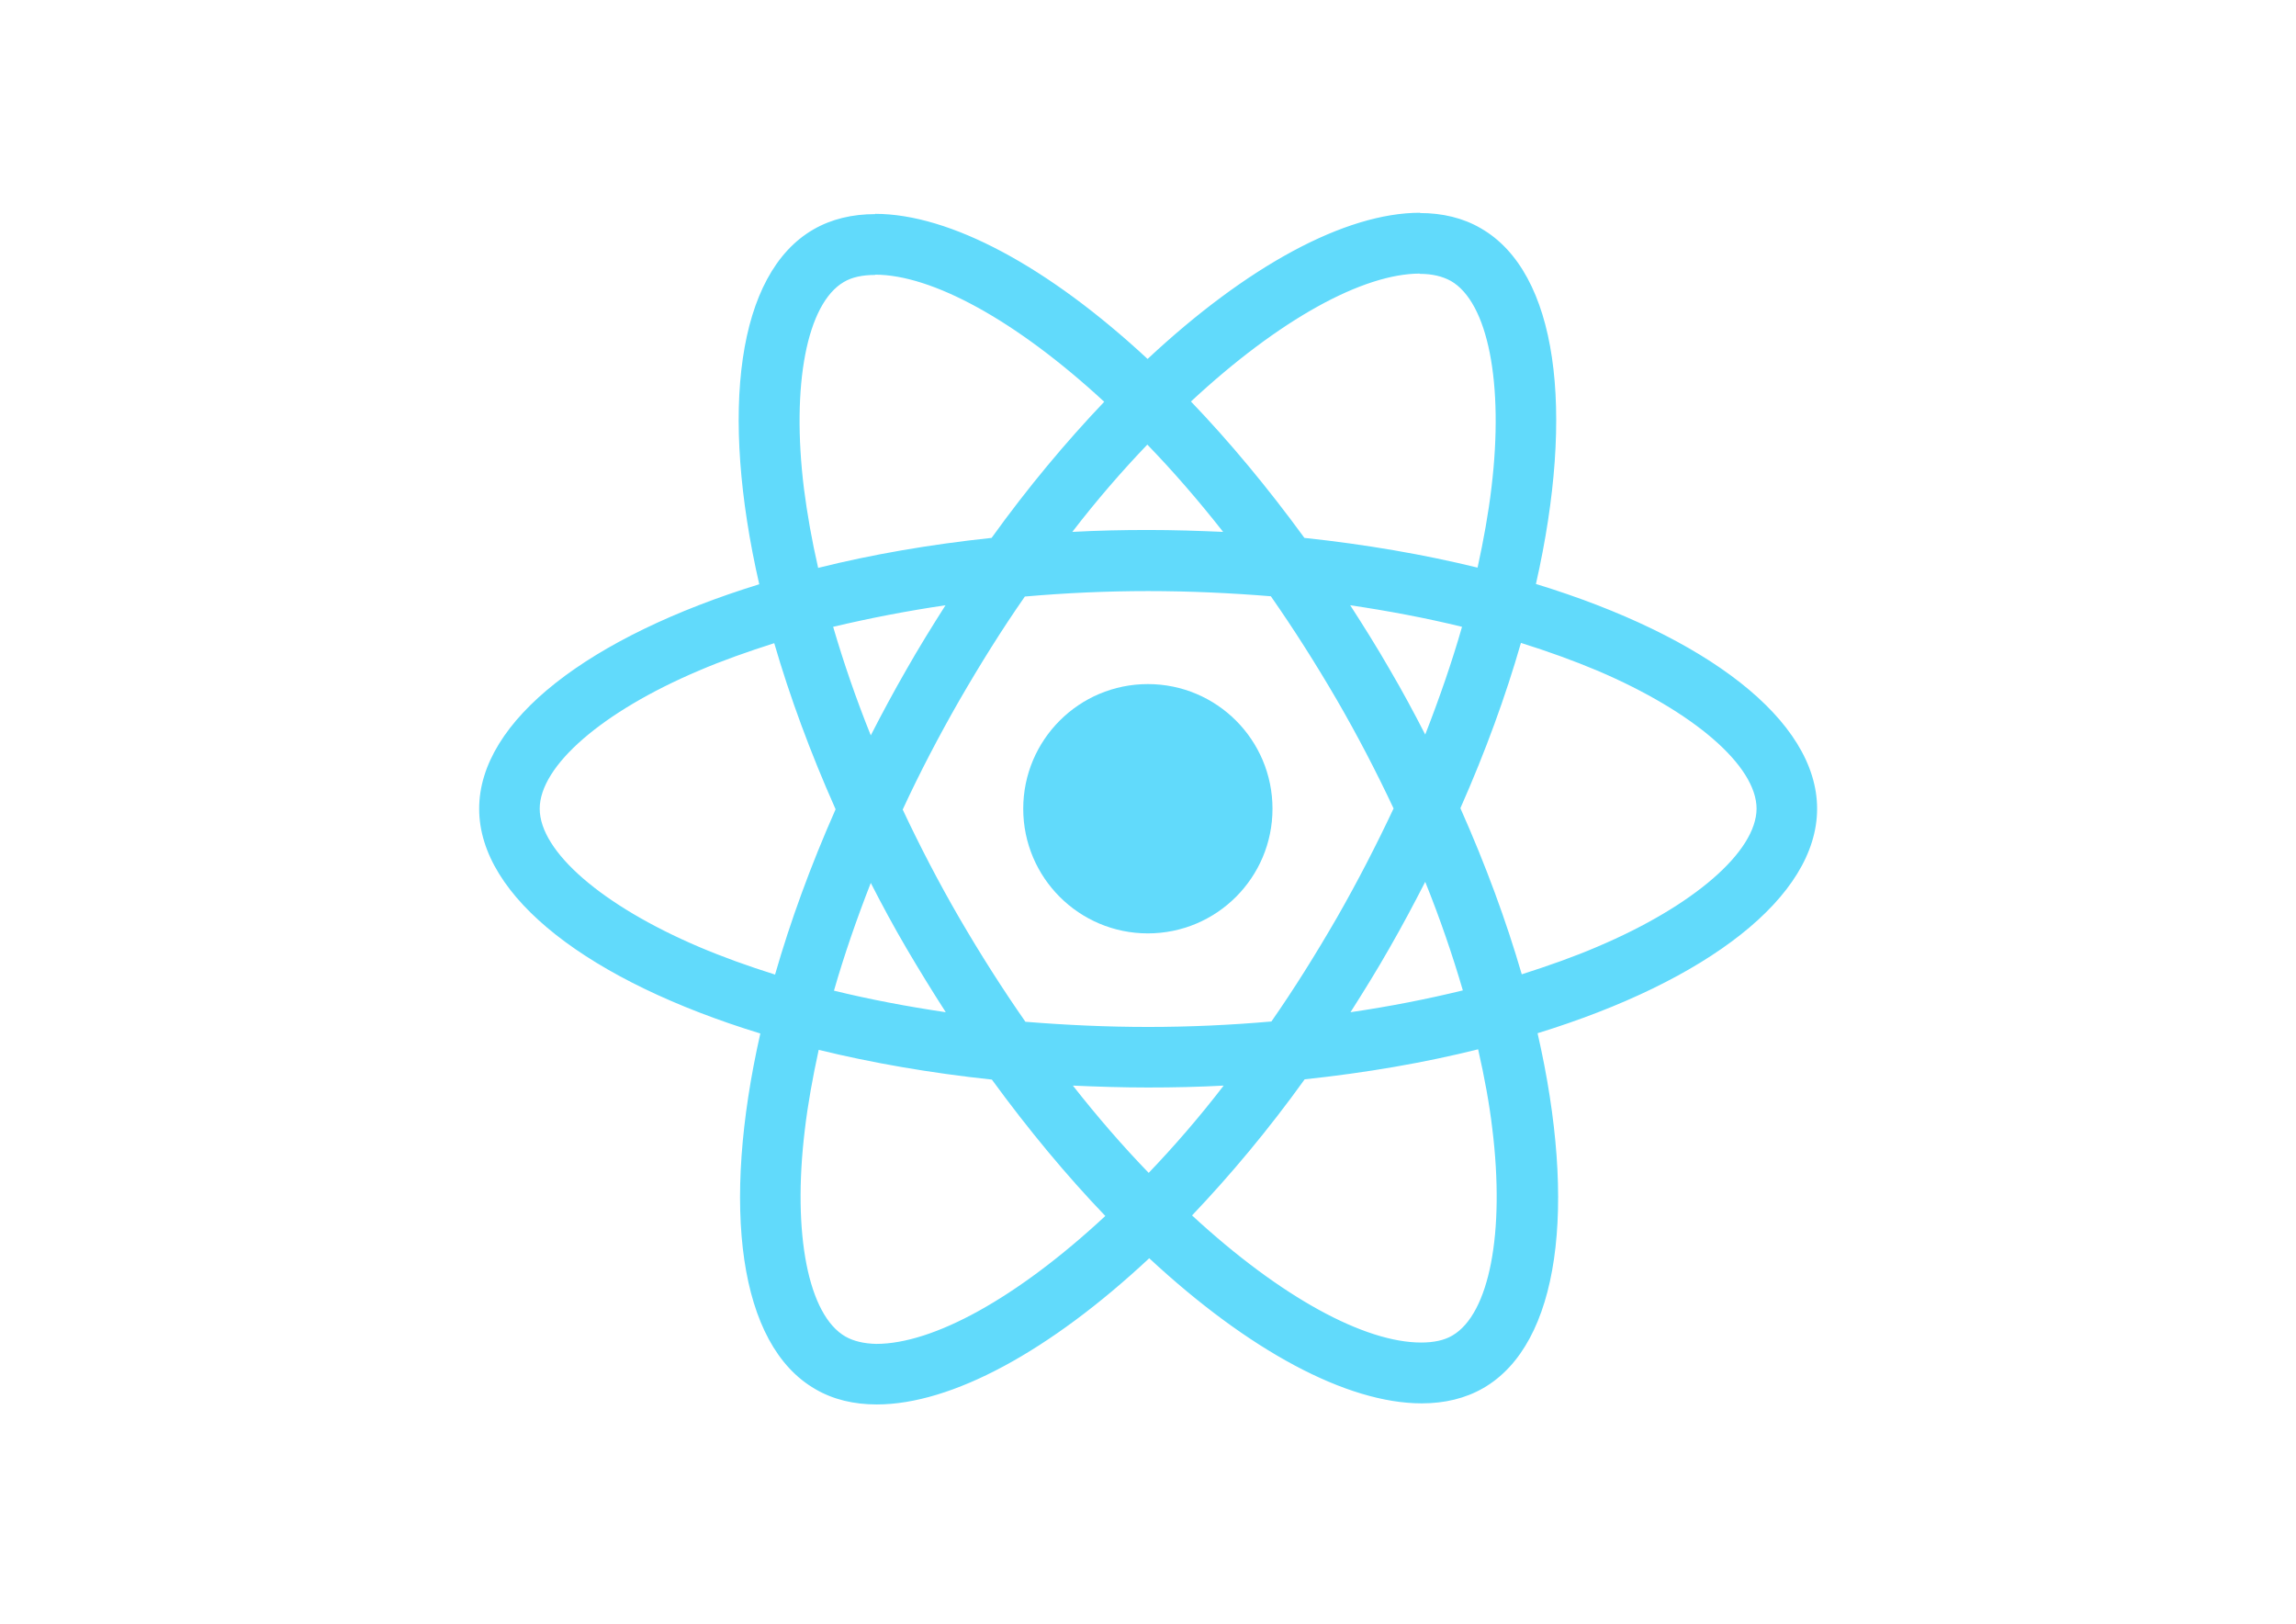
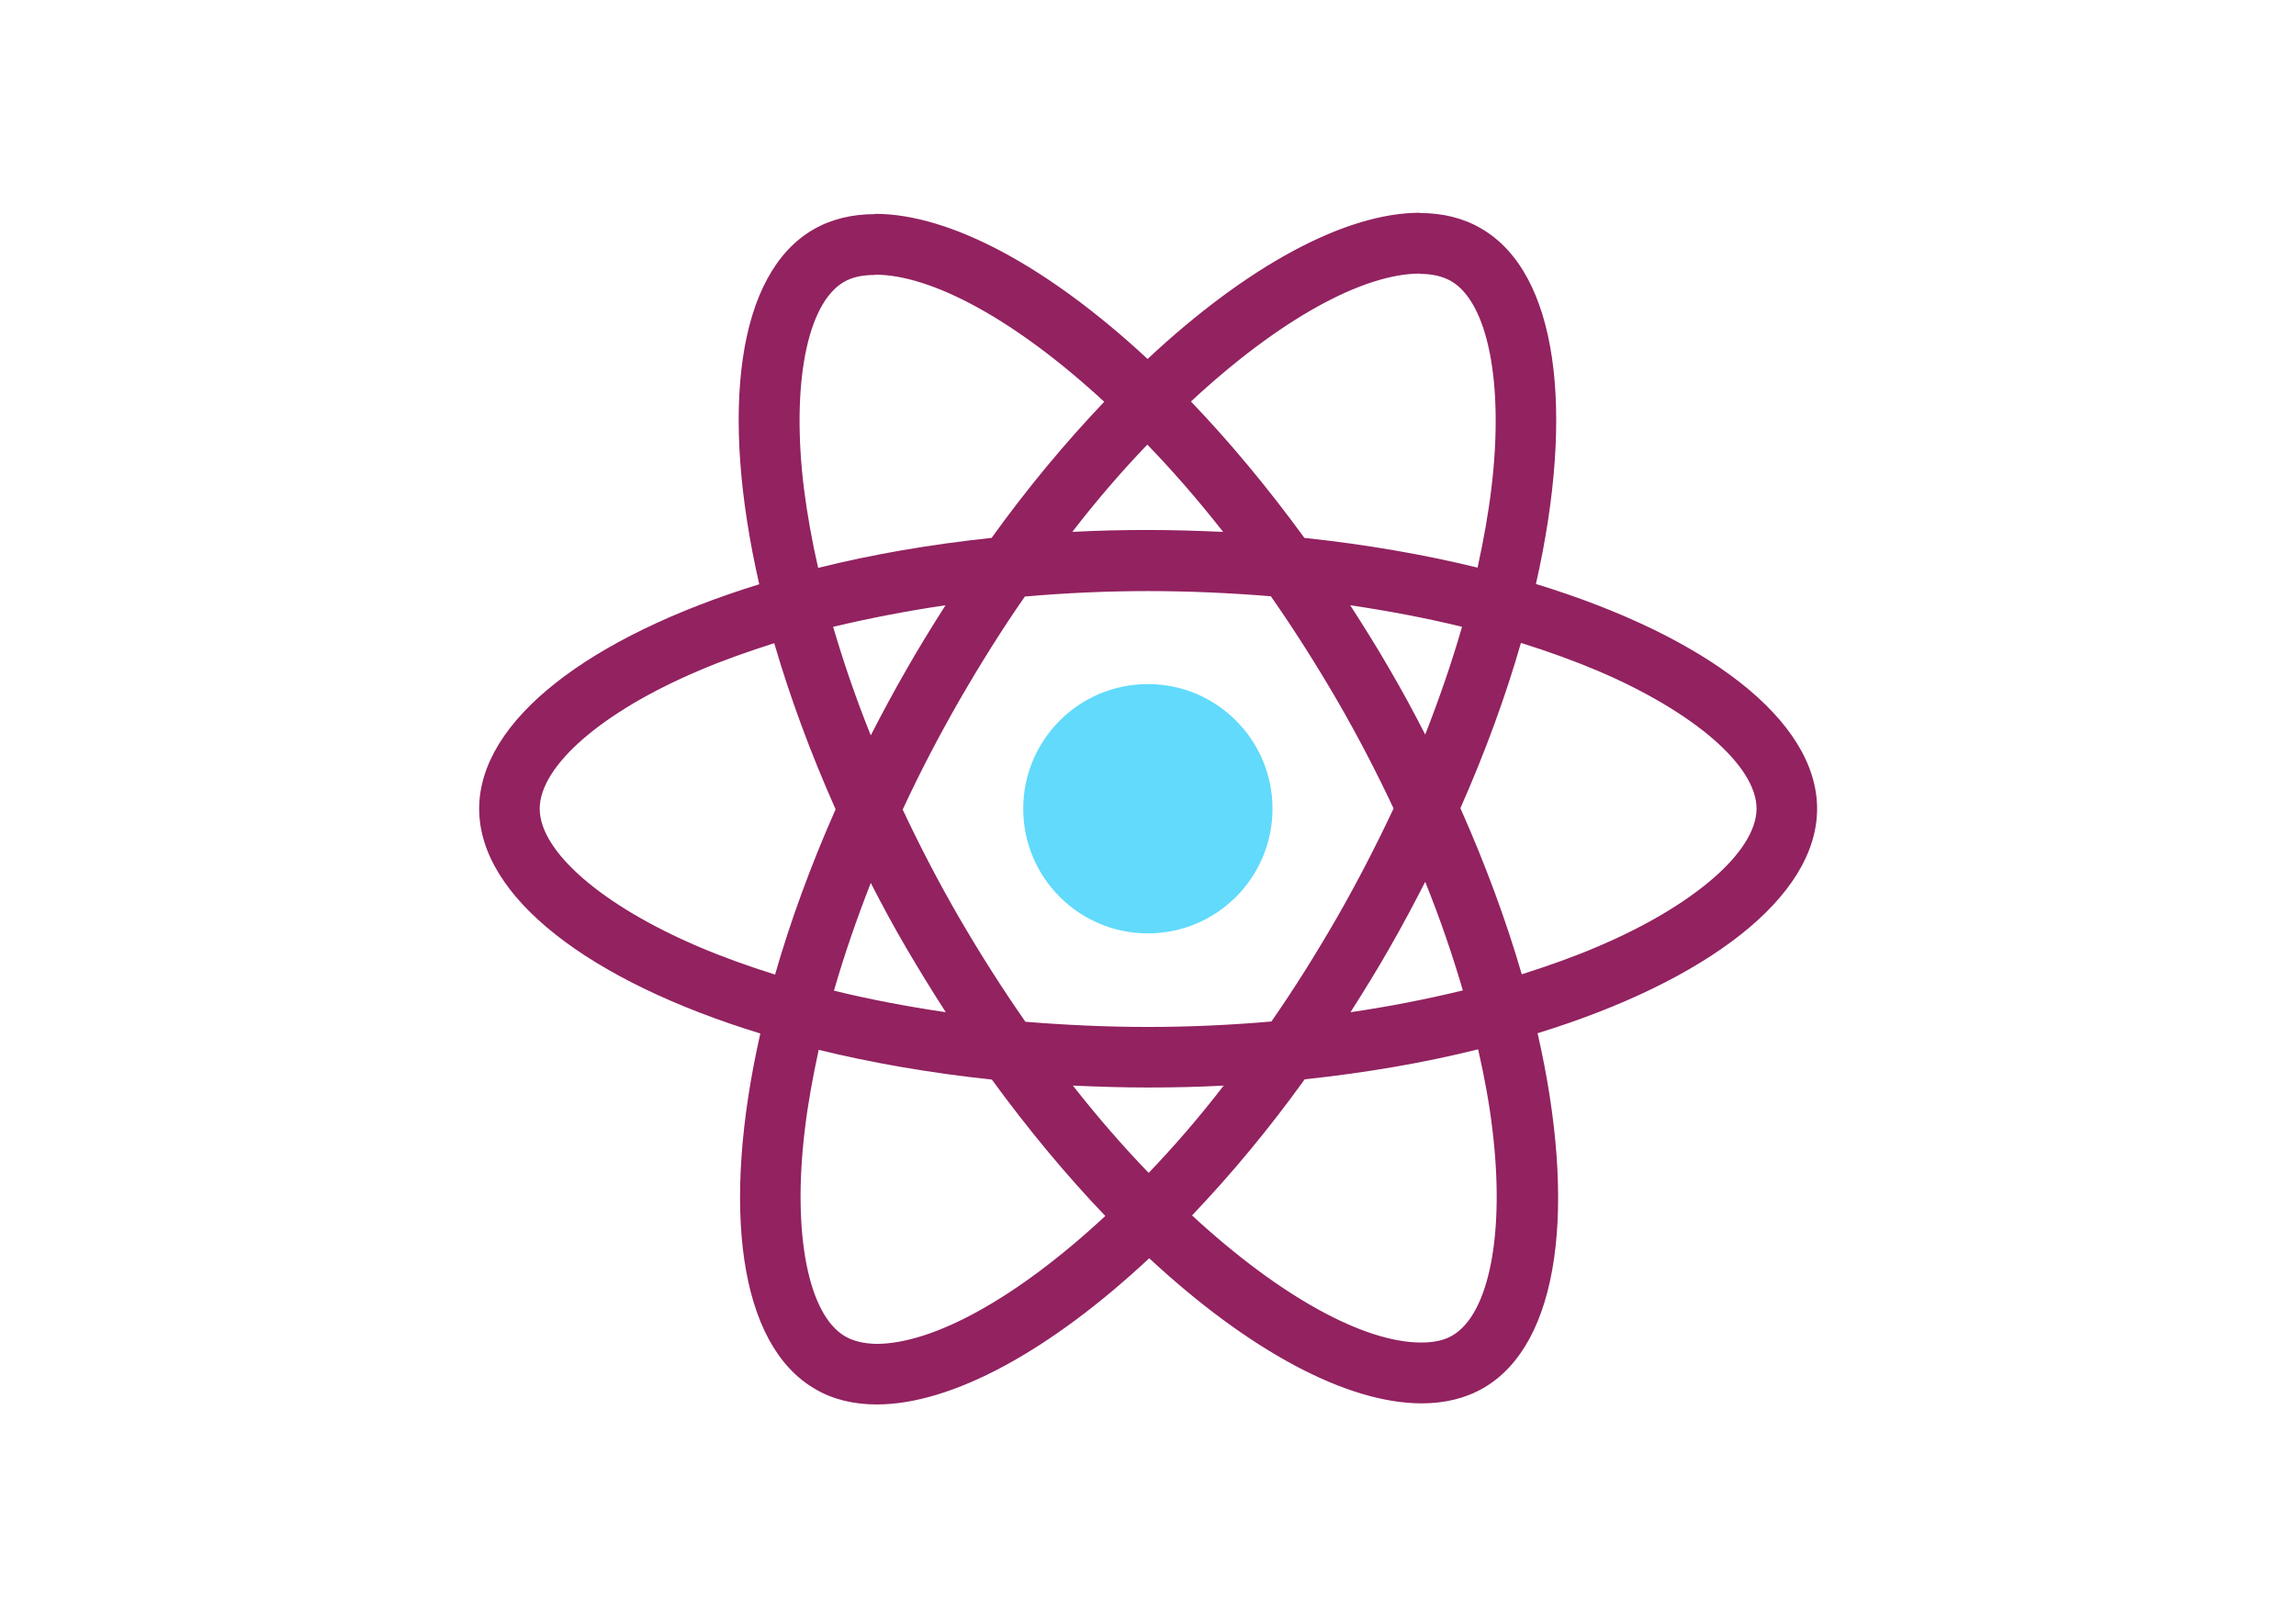
<svg xmlns="http://www.w3.org/2000/svg" version="1.1" id="Layer_2_1_" x="0px" y="0px" viewBox="0 0 841.9 595.3" enable-background="new 0 0 841.9 595.3" xml:space="preserve">
  <g>
-     <path fill="#61DAFB" d="M666.3,296.5c0-32.5-40.7-63.3-103.1-82.4c14.4-63.6,8-114.2-20.2-130.4c-6.5-3.8-14.1-5.6-22.4-5.6v22.3   c4.6,0,8.3,0.9,11.4,2.6c13.6,7.8,19.5,37.5,14.9,75.7c-1.1,9.4-2.9,19.3-5.1,29.4c-19.6-4.8-41-8.5-63.5-10.9   c-13.5-18.5-27.5-35.3-41.6-50c32.6-30.3,63.2-46.9,84-46.9l0-22.3c0,0,0,0,0,0c-27.5,0-63.5,19.6-99.9,53.6   c-36.4-33.8-72.4-53.2-99.9-53.2v22.3c20.7,0,51.4,16.5,84,46.6c-14,14.7-28,31.4-41.3,49.9c-22.6,2.4-44,6.1-63.6,11   c-2.3-10-4-19.7-5.2-29c-4.7-38.2,1.1-67.9,14.6-75.8c3-1.8,6.9-2.6,11.5-2.6l0-22.3c0,0,0,0,0,0c-8.4,0-16,1.8-22.6,5.6   c-28.1,16.2-34.4,66.7-19.9,130.1c-62.2,19.2-102.7,49.9-102.7,82.3c0,32.5,40.7,63.3,103.1,82.4c-14.4,63.6-8,114.2,20.2,130.4   c6.5,3.8,14.1,5.6,22.5,5.6c27.5,0,63.5-19.6,99.9-53.6c36.4,33.8,72.4,53.2,99.9,53.2c8.4,0,16-1.8,22.6-5.6   c28.1-16.2,34.4-66.7,19.9-130.1C625.8,359.7,666.3,328.9,666.3,296.5z M536.1,229.8c-3.7,12.9-8.3,26.2-13.5,39.5   c-4.1-8-8.4-16-13.1-24c-4.6-8-9.5-15.8-14.4-23.4C509.3,224,523,226.6,536.1,229.8z M490.3,336.3c-7.8,13.5-15.8,26.3-24.1,38.2   c-14.9,1.3-30,2-45.2,2c-15.1,0-30.2-0.7-45-1.9c-8.3-11.9-16.4-24.6-24.2-38c-7.6-13.1-14.5-26.4-20.8-39.8   c6.2-13.4,13.2-26.8,20.7-39.9c7.8-13.5,15.8-26.3,24.1-38.2c14.9-1.3,30-2,45.2-2c15.1,0,30.2,0.7,45,1.9   c8.3,11.9,16.4,24.6,24.2,38c7.6,13.1,14.5,26.4,20.8,39.8C504.7,309.8,497.8,323.2,490.3,336.3z M522.6,323.3   c5.4,13.4,10,26.8,13.8,39.8c-13.1,3.2-26.9,5.9-41.2,8c4.9-7.7,9.8-15.6,14.4-23.7C514.2,339.4,518.5,331.3,522.6,323.3z    M421.2,430c-9.3-9.6-18.6-20.3-27.8-32c9,0.4,18.2,0.7,27.5,0.7c9.4,0,18.7-0.2,27.8-0.7C439.7,409.7,430.4,420.4,421.2,430z    M346.8,371.1c-14.2-2.1-27.9-4.7-41-7.9c3.7-12.9,8.3-26.2,13.5-39.5c4.1,8,8.4,16,13.1,24C337.1,355.7,341.9,363.5,346.8,371.1z    M420.7,163c9.3,9.6,18.6,20.3,27.8,32c-9-0.4-18.2-0.7-27.5-0.7c-9.4,0-18.7,0.2-27.8,0.7C402.2,183.3,411.5,172.6,420.7,163z    M346.7,221.9c-4.9,7.7-9.8,15.6-14.4,23.7c-4.6,8-8.9,16-13,24c-5.4-13.4-10-26.8-13.8-39.8C318.6,226.7,332.4,224,346.7,221.9z    M256.2,347.1c-35.4-15.1-58.3-34.9-58.3-50.6c0-15.7,22.9-35.6,58.3-50.6c8.6-3.7,18-7,27.7-10.1c5.7,19.6,13.2,40,22.5,60.9   c-9.2,20.8-16.6,41.1-22.2,60.6C274.3,354.2,264.9,350.8,256.2,347.1z M310,490c-13.6-7.8-19.5-37.5-14.9-75.7   c1.1-9.4,2.9-19.3,5.1-29.4c19.6,4.8,41,8.5,63.5,10.9c13.5,18.5,27.5,35.3,41.6,50c-32.6,30.3-63.2,46.9-84,46.9   C316.8,492.6,313,491.7,310,490z M547.2,413.8c4.7,38.2-1.1,67.9-14.6,75.8c-3,1.8-6.9,2.6-11.5,2.6c-20.7,0-51.4-16.5-84-46.6   c14-14.7,28-31.4,41.3-49.9c22.6-2.4,44-6.1,63.6-11C544.3,394.8,546.1,404.5,547.2,413.8z M585.7,347.1c-8.6,3.7-18,7-27.7,10.1   c-5.7-19.6-13.2-40-22.5-60.9c9.2-20.8,16.6-41.1,22.2-60.6c9.9,3.1,19.3,6.5,28.1,10.2c35.4,15.1,58.3,34.9,58.3,50.6   C644,312.2,621.1,332.1,585.7,347.1z" />
+     <path fill="#922260" d="M666.3,296.5c0-32.5-40.7-63.3-103.1-82.4c14.4-63.6,8-114.2-20.2-130.4c-6.5-3.8-14.1-5.6-22.4-5.6v22.3   c4.6,0,8.3,0.9,11.4,2.6c13.6,7.8,19.5,37.5,14.9,75.7c-1.1,9.4-2.9,19.3-5.1,29.4c-19.6-4.8-41-8.5-63.5-10.9   c-13.5-18.5-27.5-35.3-41.6-50c32.6-30.3,63.2-46.9,84-46.9l0-22.3c0,0,0,0,0,0c-27.5,0-63.5,19.6-99.9,53.6   c-36.4-33.8-72.4-53.2-99.9-53.2v22.3c20.7,0,51.4,16.5,84,46.6c-14,14.7-28,31.4-41.3,49.9c-22.6,2.4-44,6.1-63.6,11   c-2.3-10-4-19.7-5.2-29c-4.7-38.2,1.1-67.9,14.6-75.8c3-1.8,6.9-2.6,11.5-2.6l0-22.3c0,0,0,0,0,0c-8.4,0-16,1.8-22.6,5.6   c-28.1,16.2-34.4,66.7-19.9,130.1c-62.2,19.2-102.7,49.9-102.7,82.3c0,32.5,40.7,63.3,103.1,82.4c-14.4,63.6-8,114.2,20.2,130.4   c6.5,3.8,14.1,5.6,22.5,5.6c27.5,0,63.5-19.6,99.9-53.6c36.4,33.8,72.4,53.2,99.9,53.2c8.4,0,16-1.8,22.6-5.6   c28.1-16.2,34.4-66.7,19.9-130.1C625.8,359.7,666.3,328.9,666.3,296.5z M536.1,229.8c-3.7,12.9-8.3,26.2-13.5,39.5   c-4.1-8-8.4-16-13.1-24c-4.6-8-9.5-15.8-14.4-23.4C509.3,224,523,226.6,536.1,229.8z M490.3,336.3c-7.8,13.5-15.8,26.3-24.1,38.2   c-14.9,1.3-30,2-45.2,2c-15.1,0-30.2-0.7-45-1.9c-8.3-11.9-16.4-24.6-24.2-38c-7.6-13.1-14.5-26.4-20.8-39.8   c6.2-13.4,13.2-26.8,20.7-39.9c7.8-13.5,15.8-26.3,24.1-38.2c14.9-1.3,30-2,45.2-2c15.1,0,30.2,0.7,45,1.9   c8.3,11.9,16.4,24.6,24.2,38c7.6,13.1,14.5,26.4,20.8,39.8C504.7,309.8,497.8,323.2,490.3,336.3z M522.6,323.3   c5.4,13.4,10,26.8,13.8,39.8c-13.1,3.2-26.9,5.9-41.2,8c4.9-7.7,9.8-15.6,14.4-23.7C514.2,339.4,518.5,331.3,522.6,323.3z    M421.2,430c-9.3-9.6-18.6-20.3-27.8-32c9,0.4,18.2,0.7,27.5,0.7c9.4,0,18.7-0.2,27.8-0.7C439.7,409.7,430.4,420.4,421.2,430z    M346.8,371.1c-14.2-2.1-27.9-4.7-41-7.9c3.7-12.9,8.3-26.2,13.5-39.5c4.1,8,8.4,16,13.1,24C337.1,355.7,341.9,363.5,346.8,371.1z    M420.7,163c9.3,9.6,18.6,20.3,27.8,32c-9-0.4-18.2-0.7-27.5-0.7c-9.4,0-18.7,0.2-27.8,0.7C402.2,183.3,411.5,172.6,420.7,163z    M346.7,221.9c-4.9,7.7-9.8,15.6-14.4,23.7c-4.6,8-8.9,16-13,24c-5.4-13.4-10-26.8-13.8-39.8C318.6,226.7,332.4,224,346.7,221.9z    M256.2,347.1c-35.4-15.1-58.3-34.9-58.3-50.6c0-15.7,22.9-35.6,58.3-50.6c8.6-3.7,18-7,27.7-10.1c5.7,19.6,13.2,40,22.5,60.9   c-9.2,20.8-16.6,41.1-22.2,60.6C274.3,354.2,264.9,350.8,256.2,347.1z M310,490c-13.6-7.8-19.5-37.5-14.9-75.7   c1.1-9.4,2.9-19.3,5.1-29.4c19.6,4.8,41,8.5,63.5,10.9c13.5,18.5,27.5,35.3,41.6,50c-32.6,30.3-63.2,46.9-84,46.9   C316.8,492.6,313,491.7,310,490z M547.2,413.8c4.7,38.2-1.1,67.9-14.6,75.8c-3,1.8-6.9,2.6-11.5,2.6c-20.7,0-51.4-16.5-84-46.6   c14-14.7,28-31.4,41.3-49.9c22.6-2.4,44-6.1,63.6-11C544.3,394.8,546.1,404.5,547.2,413.8z M585.7,347.1c-8.6,3.7-18,7-27.7,10.1   c-5.7-19.6-13.2-40-22.5-60.9c9.2-20.8,16.6-41.1,22.2-60.6c9.9,3.1,19.3,6.5,28.1,10.2c35.4,15.1,58.3,34.9,58.3,50.6   C644,312.2,621.1,332.1,585.7,347.1z" />
    <polygon fill="#61DAFB" points="320.8,78.4 320.8,78.4 320.8,78.4  " />
    <circle fill="#61DAFB" cx="420.9" cy="296.5" r="45.7" />
    <polygon fill="#61DAFB" points="520.5,78.1 520.5,78.1 520.5,78.1  " />
  </g>
</svg>
